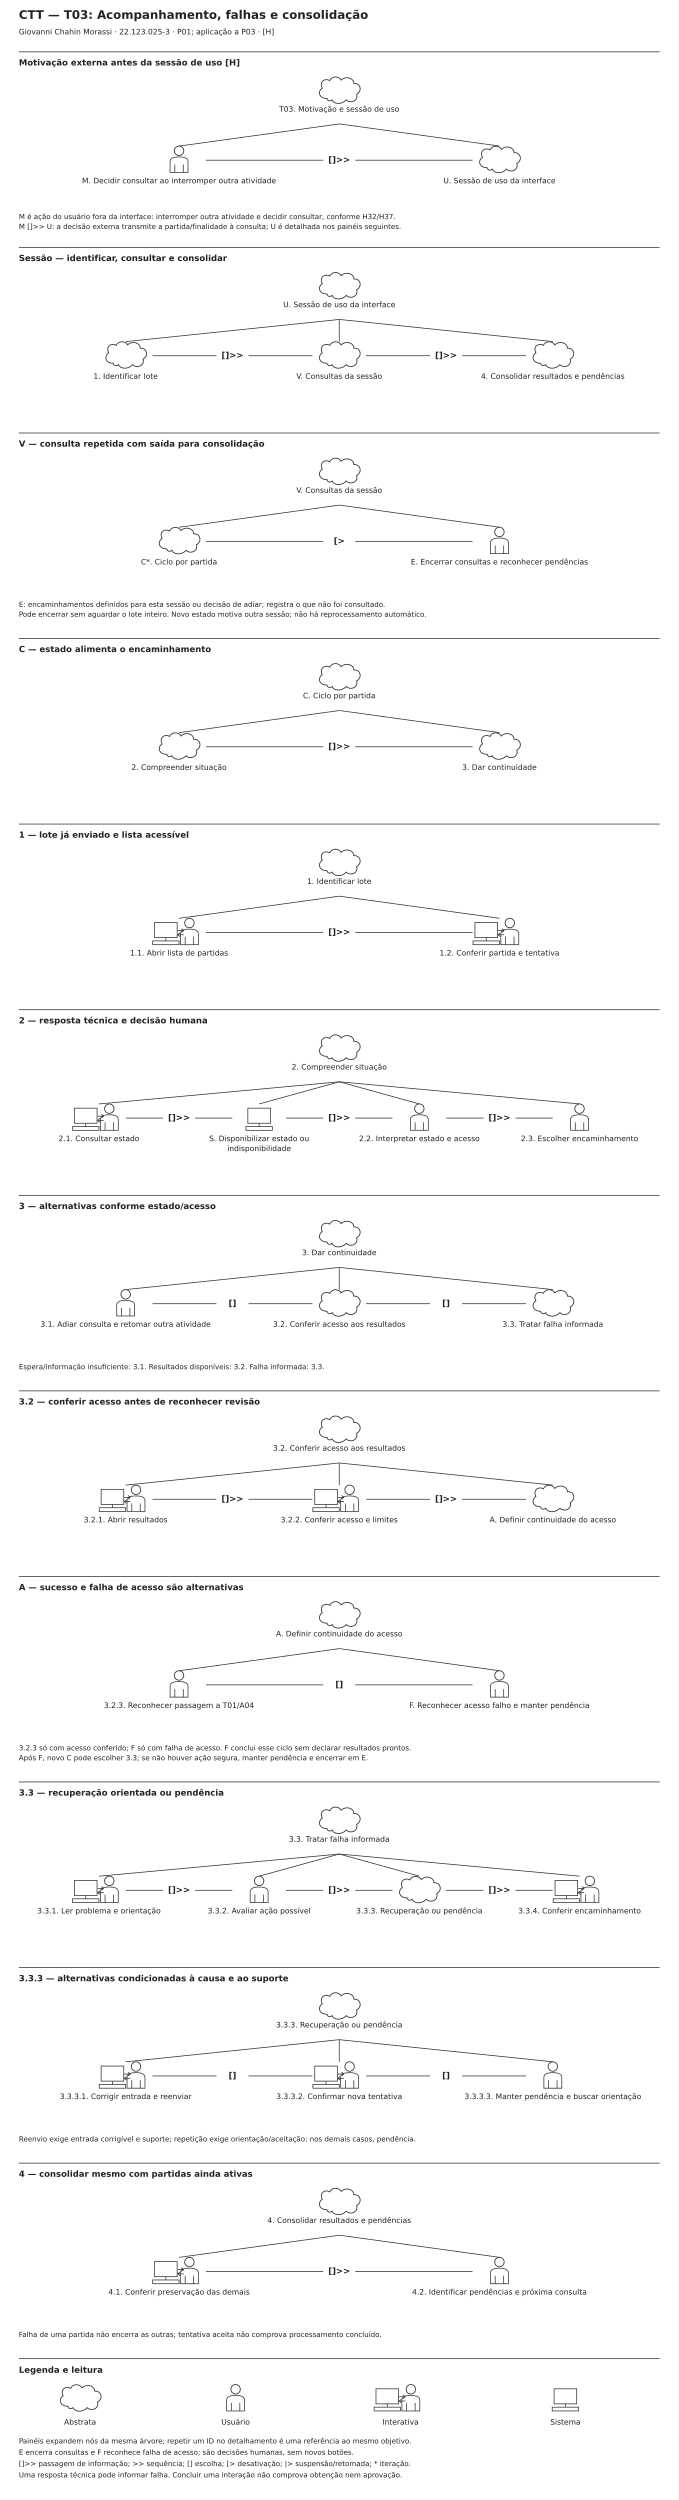
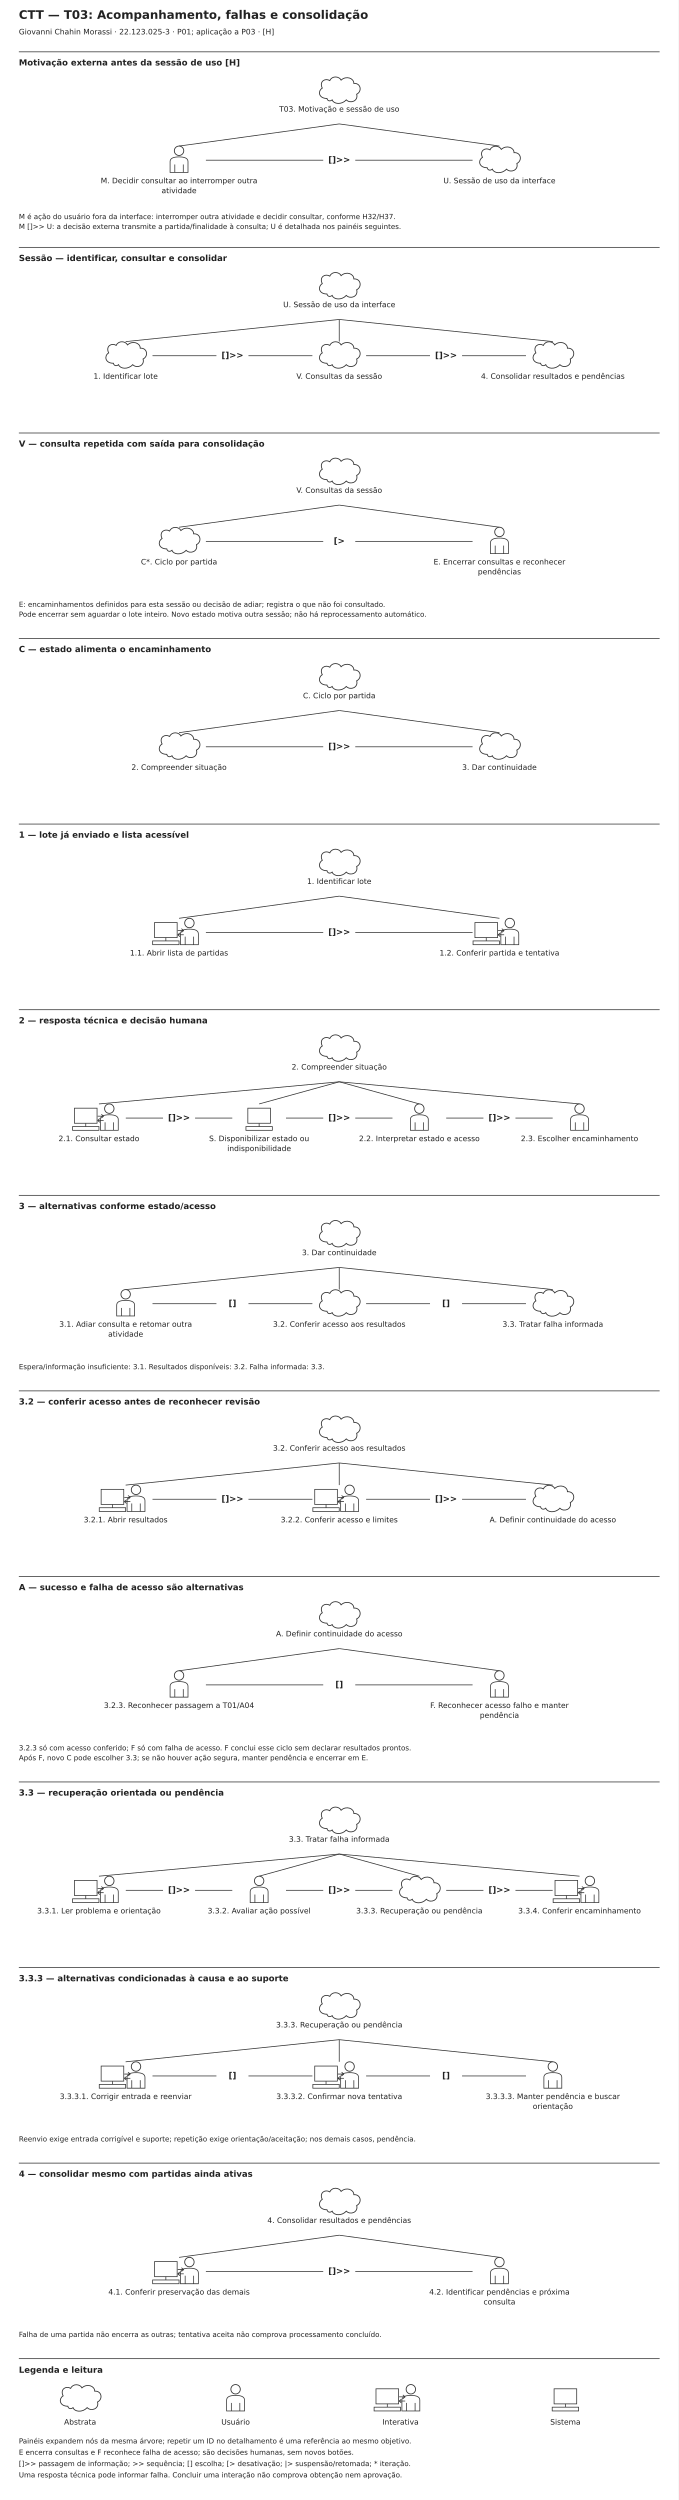
<svg xmlns="http://www.w3.org/2000/svg" width="1440" height="5306" viewBox="0 0 1440 5306" role="img" aria-labelledby="title desc">
  <rect width="1440" height="5306" fill="white" />
  <g font-family="DejaVu Sans, Arial, sans-serif" fill="#222">
    <text x="40" y="40" font-size="25" text-anchor="start" font-weight="700">CTT — T03: Acompanhamento, falhas e consolidação</text>
    <text x="40" y="73" font-size="16" text-anchor="start" font-weight="400">Giovanni Chahin Morassi · 22.123.025-3 · P01; aplicação a P03 · [H]</text>
    <path d="M40 110 H1400" fill="none" stroke="#333" stroke-width="1.6" />
    <text x="40" y="139" font-size="18" font-weight="700">Motivação externa antes da sessão de uso [H]</text>
    <path transform="translate(677,163)" d="M17 46 C-1 46 -3 30 7 24 C0 10 13 2 23 8 C28 -3 43 -1 47 7 C58 -3 74 3 74 14 C89 13 92 31 80 37 C84 51 67 58 58 49 C48 60 31 58 28 49 C23 53 18 51 17 46 Z" fill="white" stroke="#333" stroke-width="1.8" />
    <text x="720" y="237" font-size="16" text-anchor="middle">T03. Motivação e sessão de uso</text>
    <path d="M720 263 L380 310 M720 263 L1060 310" fill="none" stroke="#333" stroke-width="1.6" />
    <circle cx="380" cy="320" r="10" fill="white" stroke="#333" stroke-width="1.8" />
    <path d="M361 366 V343 Q361 333 380 333 Q399 333 399 343 V366 Z M371 349 V366 M389 349 V366" fill="none" stroke="#333" stroke-width="1.6" />
    <path transform="translate(1017,310)" d="M17 46 C-1 46 -3 30 7 24 C0 10 13 2 23 8 C28 -3 43 -1 47 7 C58 -3 74 3 74 14 C89 13 92 31 80 37 C84 51 67 58 58 49 C48 60 31 58 28 49 C23 53 18 51 17 46 Z" fill="white" stroke="#333" stroke-width="1.8" />
-     <text x="380" y="389" font-size="16" text-anchor="middle">M. Decidir consultar ao interromper outra atividade</text>
+     <text x="380" y="389" font-size="16" text-anchor="middle">M. Decidir consultar ao interromper outra</text>
+     <text x="380" y="410" font-size="16" text-anchor="middle">atividade</text>
    <path d="M437 340 H1003" fill="none" stroke="#333" stroke-width="1.6" />
    <rect x="686" y="323" width="68" height="32" fill="white" />
    <text x="720" y="345" font-size="18" text-anchor="middle" font-weight="700">[]&gt;&gt;</text>
    <text x="1060" y="389" font-size="16" text-anchor="middle">U. Sessão de uso da interface</text>
    <text x="40" y="465" font-size="15">M é ação do usuário fora da interface: interromper outra atividade e decidir consultar, conforme H32/H37.</text>
    <text x="40" y="486" font-size="15">M []&gt;&gt; U: a decisão externa transmite a partida/finalidade à consulta; U é detalhada nos painéis seguintes.</text>
    <g transform="translate(0,415)">
      <path d="M40 110 H1400" fill="none" stroke="#333" stroke-width="1.6" />
      <text x="40" y="139" font-size="18" text-anchor="start" font-weight="700">Sessão — identificar, consultar e consolidar</text>
      <path transform="translate(677,163)" d="M17 46 C-1 46 -3 30 7 24 C0 10 13 2 23 8 C28 -3 43 -1 47 7 C58 -3 74 3 74 14 C89 13 92 31 80 37 C84 51 67 58 58 49 C48 60 31 58 28 49 C23 53 18 51 17 46 Z" fill="white" stroke="#333" stroke-width="1.8" />
      <text x="720" y="237" font-size="16" text-anchor="middle" font-weight="400">U. Sessão de uso da interface</text>
      <path d="M720 263 L266.667 310" fill="none" stroke="#333" stroke-width="1.6" />
      <path transform="translate(223.6667,310)" d="M17 46 C-1 46 -3 30 7 24 C0 10 13 2 23 8 C28 -3 43 -1 47 7 C58 -3 74 3 74 14 C89 13 92 31 80 37 C84 51 67 58 58 49 C48 60 31 58 28 49 C23 53 18 51 17 46 Z" fill="white" stroke="#333" stroke-width="1.8" />
      <path d="M720 263 L720.0 310" fill="none" stroke="#333" stroke-width="1.6" />
      <path transform="translate(677.0,310)" d="M17 46 C-1 46 -3 30 7 24 C0 10 13 2 23 8 C28 -3 43 -1 47 7 C58 -3 74 3 74 14 C89 13 92 31 80 37 C84 51 67 58 58 49 C48 60 31 58 28 49 C23 53 18 51 17 46 Z" fill="white" stroke="#333" stroke-width="1.8" />
      <path d="M720 263 L1173.333 310" fill="none" stroke="#333" stroke-width="1.6" />
      <path transform="translate(1130.333,310)" d="M17 46 C-1 46 -3 30 7 24 C0 10 13 2 23 8 C28 -3 43 -1 47 7 C58 -3 74 3 74 14 C89 13 92 31 80 37 C84 51 67 58 58 49 C48 60 31 58 28 49 C23 53 18 51 17 46 Z" fill="white" stroke="#333" stroke-width="1.8" />
      <text x="266.667" y="389" font-size="16" text-anchor="middle" font-weight="400">1. Identificar lote</text>
      <path d="M323.667 340 H663.0" fill="none" stroke="#333" stroke-width="1.6" />
      <rect x="459.333" y="323" width="68" height="32" fill="white" />
      <text x="493.333" y="345" font-size="18" text-anchor="middle" font-weight="700">[]&gt;&gt;</text>
      <text x="720.0" y="389" font-size="16" text-anchor="middle" font-weight="400">V. Consultas da sessão</text>
      <path d="M777.0 340 H1116.333" fill="none" stroke="#333" stroke-width="1.6" />
      <rect x="912.667" y="323" width="68" height="32" fill="white" />
      <text x="946.667" y="345" font-size="18" text-anchor="middle" font-weight="700">[]&gt;&gt;</text>
      <text x="1173.333" y="389" font-size="16" text-anchor="middle" font-weight="400">4. Consolidar resultados e pendências</text>
      <path d="M40 504 H1400" fill="none" stroke="#333" stroke-width="1.6" />
      <text x="40" y="533" font-size="18" text-anchor="start" font-weight="700">V — consulta repetida com saída para consolidação</text>
      <path transform="translate(677,557)" d="M17 46 C-1 46 -3 30 7 24 C0 10 13 2 23 8 C28 -3 43 -1 47 7 C58 -3 74 3 74 14 C89 13 92 31 80 37 C84 51 67 58 58 49 C48 60 31 58 28 49 C23 53 18 51 17 46 Z" fill="white" stroke="#333" stroke-width="1.8" />
      <text x="720" y="631" font-size="16" text-anchor="middle" font-weight="400">V. Consultas da sessão</text>
      <path d="M720 657 L380.0 704" fill="none" stroke="#333" stroke-width="1.6" />
      <path transform="translate(337.0,704)" d="M17 46 C-1 46 -3 30 7 24 C0 10 13 2 23 8 C28 -3 43 -1 47 7 C58 -3 74 3 74 14 C89 13 92 31 80 37 C84 51 67 58 58 49 C48 60 31 58 28 49 C23 53 18 51 17 46 Z" fill="white" stroke="#333" stroke-width="1.8" />
      <path d="M720 657 L1060.0 704" fill="none" stroke="#333" stroke-width="1.6" />
      <circle cx="1060.0" cy="714" r="10" fill="white" stroke="#333" stroke-width="1.8" />
      <path d="M1041.0 760 V737 Q1041.0 727 1060.0 727 Q1079.0 727 1079.0 737 V760 Z M1051.0 743 V760 M1069.0 743 V760" fill="none" stroke="#333" stroke-width="1.6" />
      <text x="380.0" y="783" font-size="16" text-anchor="middle" font-weight="400">C*. Ciclo por partida</text>
      <path d="M437.0 734 H1003.0" fill="none" stroke="#333" stroke-width="1.6" />
      <rect x="686.0" y="717" width="68" height="32" fill="white" />
      <text x="720.0" y="739" font-size="18" text-anchor="middle" font-weight="700">[&gt;</text>
-       <text x="1060.0" y="783" font-size="16" text-anchor="middle" font-weight="400">E. Encerrar consultas e reconhecer pendências</text>
+       <text x="1060.0" y="783" font-size="16" text-anchor="middle" font-weight="400">E. Encerrar consultas e reconhecer</text>
+       <text x="1060.0" y="804" font-size="16" text-anchor="middle" font-weight="400">pendências</text>
      <text x="40" y="873" font-size="15" text-anchor="start" font-weight="400">E: encaminhamentos definidos para esta sessão ou decisão de adiar; registra o que não foi consultado.</text>
      <text x="40" y="894" font-size="15" text-anchor="start" font-weight="400">Pode encerrar sem aguardar o lote inteiro. Novo estado motiva outra sessão; não há reprocessamento automático.</text>
      <path d="M40 940 H1400" fill="none" stroke="#333" stroke-width="1.6" />
      <text x="40" y="969" font-size="18" text-anchor="start" font-weight="700">C — estado alimenta o encaminhamento</text>
      <path transform="translate(677,993)" d="M17 46 C-1 46 -3 30 7 24 C0 10 13 2 23 8 C28 -3 43 -1 47 7 C58 -3 74 3 74 14 C89 13 92 31 80 37 C84 51 67 58 58 49 C48 60 31 58 28 49 C23 53 18 51 17 46 Z" fill="white" stroke="#333" stroke-width="1.8" />
      <text x="720" y="1067" font-size="16" text-anchor="middle" font-weight="400">C. Ciclo por partida</text>
      <path d="M720 1093 L380.0 1140" fill="none" stroke="#333" stroke-width="1.6" />
      <path transform="translate(337.0,1140)" d="M17 46 C-1 46 -3 30 7 24 C0 10 13 2 23 8 C28 -3 43 -1 47 7 C58 -3 74 3 74 14 C89 13 92 31 80 37 C84 51 67 58 58 49 C48 60 31 58 28 49 C23 53 18 51 17 46 Z" fill="white" stroke="#333" stroke-width="1.8" />
      <path d="M720 1093 L1060.0 1140" fill="none" stroke="#333" stroke-width="1.6" />
      <path transform="translate(1017.0,1140)" d="M17 46 C-1 46 -3 30 7 24 C0 10 13 2 23 8 C28 -3 43 -1 47 7 C58 -3 74 3 74 14 C89 13 92 31 80 37 C84 51 67 58 58 49 C48 60 31 58 28 49 C23 53 18 51 17 46 Z" fill="white" stroke="#333" stroke-width="1.8" />
      <text x="380.0" y="1219" font-size="16" text-anchor="middle" font-weight="400">2. Compreender situação</text>
      <path d="M437.0 1170 H1003.0" fill="none" stroke="#333" stroke-width="1.6" />
      <rect x="686.0" y="1153" width="68" height="32" fill="white" />
      <text x="720.0" y="1175" font-size="18" text-anchor="middle" font-weight="700">[]&gt;&gt;</text>
      <text x="1060.0" y="1219" font-size="16" text-anchor="middle" font-weight="400">3. Dar continuidade</text>
      <path d="M40 1334 H1400" fill="none" stroke="#333" stroke-width="1.6" />
      <text x="40" y="1363" font-size="18" text-anchor="start" font-weight="700">1 — lote já enviado e lista acessível</text>
      <path transform="translate(677,1387)" d="M17 46 C-1 46 -3 30 7 24 C0 10 13 2 23 8 C28 -3 43 -1 47 7 C58 -3 74 3 74 14 C89 13 92 31 80 37 C84 51 67 58 58 49 C48 60 31 58 28 49 C23 53 18 51 17 46 Z" fill="white" stroke="#333" stroke-width="1.8" />
      <text x="720" y="1461" font-size="16" text-anchor="middle" font-weight="400">1. Identificar lote</text>
      <path d="M720 1487 L380.0 1534" fill="none" stroke="#333" stroke-width="1.6" />
      <circle cx="402.0" cy="1544" r="10" fill="white" stroke="#333" stroke-width="1.8" />
      <path d="M383.0 1590 V1567 Q383.0 1557 402.0 1557 Q421.0 1557 421.0 1567 V1590 Z M393.0 1573 V1590 M411.0 1573 V1590" fill="none" stroke="#333" stroke-width="1.6" />
      <rect x="328.0" y="1543" width="48" height="32" fill="white" stroke="#333" stroke-width="1.6" />
      <path d="M352.0 1575 V1582 M324.0 1582 H380.0 V1590 H324.0 Z" fill="none" stroke="#333" stroke-width="1.6" />
      <path d="M377.0 1560 H390.0 M390.0 1560 l-5 -4 M390.0 1560 l-5 4 M390.0 1569 H377.0 M377.0 1569 l5 -4 M377.0 1569 l5 4" fill="none" stroke="#333" stroke-width="1.6" />
      <path d="M720 1487 L1060.0 1534" fill="none" stroke="#333" stroke-width="1.6" />
      <circle cx="1082.0" cy="1544" r="10" fill="white" stroke="#333" stroke-width="1.8" />
      <path d="M1063.0 1590 V1567 Q1063.0 1557 1082.0 1557 Q1101.0 1557 1101.0 1567 V1590 Z M1073.0 1573 V1590 M1091.0 1573 V1590" fill="none" stroke="#333" stroke-width="1.6" />
      <rect x="1008.0" y="1543" width="48" height="32" fill="white" stroke="#333" stroke-width="1.6" />
      <path d="M1032.0 1575 V1582 M1004.0 1582 H1060.0 V1590 H1004.0 Z" fill="none" stroke="#333" stroke-width="1.6" />
      <path d="M1057.0 1560 H1070.0 M1070.0 1560 l-5 -4 M1070.0 1560 l-5 4 M1070.0 1569 H1057.0 M1057.0 1569 l5 -4 M1057.0 1569 l5 4" fill="none" stroke="#333" stroke-width="1.6" />
      <text x="380.0" y="1613" font-size="16" text-anchor="middle" font-weight="400">1.1. Abrir lista de partidas</text>
      <path d="M437.0 1564 H1003.0" fill="none" stroke="#333" stroke-width="1.6" />
      <rect x="686.0" y="1547" width="68" height="32" fill="white" />
      <text x="720.0" y="1569" font-size="18" text-anchor="middle" font-weight="700">[]&gt;&gt;</text>
      <text x="1060.0" y="1613" font-size="16" text-anchor="middle" font-weight="400">1.2. Conferir partida e tentativa</text>
      <path d="M40 1728 H1400" fill="none" stroke="#333" stroke-width="1.6" />
      <text x="40" y="1757" font-size="18" text-anchor="start" font-weight="700">2 — resposta técnica e decisão humana</text>
      <path transform="translate(677,1781)" d="M17 46 C-1 46 -3 30 7 24 C0 10 13 2 23 8 C28 -3 43 -1 47 7 C58 -3 74 3 74 14 C89 13 92 31 80 37 C84 51 67 58 58 49 C48 60 31 58 28 49 C23 53 18 51 17 46 Z" fill="white" stroke="#333" stroke-width="1.8" />
      <text x="720" y="1855" font-size="16" text-anchor="middle" font-weight="400">2. Compreender situação</text>
      <path d="M720 1881 L210.0 1928" fill="none" stroke="#333" stroke-width="1.6" />
      <circle cx="232.0" cy="1938" r="10" fill="white" stroke="#333" stroke-width="1.8" />
      <path d="M213.0 1984 V1961 Q213.0 1951 232.0 1951 Q251.0 1951 251.0 1961 V1984 Z M223.0 1967 V1984 M241.0 1967 V1984" fill="none" stroke="#333" stroke-width="1.6" />
      <rect x="158.0" y="1937" width="48" height="32" fill="white" stroke="#333" stroke-width="1.6" />
      <path d="M182.0 1969 V1976 M154.0 1976 H210.0 V1984 H154.0 Z" fill="none" stroke="#333" stroke-width="1.6" />
      <path d="M207.0 1954 H220.0 M220.0 1954 l-5 -4 M220.0 1954 l-5 4 M220.0 1963 H207.0 M207.0 1963 l5 -4 M207.0 1963 l5 4" fill="none" stroke="#333" stroke-width="1.6" />
      <path d="M720 1881 L550.0 1928" fill="none" stroke="#333" stroke-width="1.6" />
      <rect x="526.0" y="1937" width="48" height="32" fill="white" stroke="#333" stroke-width="1.6" />
      <path d="M550.0 1969 V1976 M522.0 1976 H578.0 V1984 H522.0 Z" fill="none" stroke="#333" stroke-width="1.6" />
      <path d="M720 1881 L890.0 1928" fill="none" stroke="#333" stroke-width="1.6" />
      <circle cx="890.0" cy="1938" r="10" fill="white" stroke="#333" stroke-width="1.8" />
      <path d="M871.0 1984 V1961 Q871.0 1951 890.0 1951 Q909.0 1951 909.0 1961 V1984 Z M881.0 1967 V1984 M899.0 1967 V1984" fill="none" stroke="#333" stroke-width="1.6" />
      <path d="M720 1881 L1230.0 1928" fill="none" stroke="#333" stroke-width="1.6" />
      <circle cx="1230.0" cy="1938" r="10" fill="white" stroke="#333" stroke-width="1.8" />
      <path d="M1211.0 1984 V1961 Q1211.0 1951 1230.0 1951 Q1249.0 1951 1249.0 1961 V1984 Z M1221.0 1967 V1984 M1239.0 1967 V1984" fill="none" stroke="#333" stroke-width="1.6" />
      <text x="210.0" y="2007" font-size="16" text-anchor="middle" font-weight="400">2.1. Consultar estado</text>
      <path d="M267.0 1958 H493.0" fill="none" stroke="#333" stroke-width="1.6" />
      <rect x="346.0" y="1941" width="68" height="32" fill="white" />
      <text x="380.0" y="1963" font-size="18" text-anchor="middle" font-weight="700">[]&gt;&gt;</text>
      <text x="550.0" y="2007" font-size="16" text-anchor="middle" font-weight="400">S. Disponibilizar estado ou</text>
      <text x="550.0" y="2028" font-size="16" text-anchor="middle" font-weight="400">indisponibilidade</text>
      <path d="M607.0 1958 H833.0" fill="none" stroke="#333" stroke-width="1.6" />
      <rect x="686.0" y="1941" width="68" height="32" fill="white" />
      <text x="720.0" y="1963" font-size="18" text-anchor="middle" font-weight="700">[]&gt;&gt;</text>
      <text x="890.0" y="2007" font-size="16" text-anchor="middle" font-weight="400">2.2. Interpretar estado e acesso</text>
      <path d="M947.0 1958 H1173.0" fill="none" stroke="#333" stroke-width="1.6" />
      <rect x="1026.0" y="1941" width="68" height="32" fill="white" />
      <text x="1060.0" y="1963" font-size="18" text-anchor="middle" font-weight="700">[]&gt;&gt;</text>
      <text x="1230.0" y="2007" font-size="16" text-anchor="middle" font-weight="400">2.3. Escolher encaminhamento</text>
      <path d="M40 2122 H1400" fill="none" stroke="#333" stroke-width="1.6" />
      <text x="40" y="2151" font-size="18" text-anchor="start" font-weight="700">3 — alternativas conforme estado/acesso</text>
      <path transform="translate(677,2175)" d="M17 46 C-1 46 -3 30 7 24 C0 10 13 2 23 8 C28 -3 43 -1 47 7 C58 -3 74 3 74 14 C89 13 92 31 80 37 C84 51 67 58 58 49 C48 60 31 58 28 49 C23 53 18 51 17 46 Z" fill="white" stroke="#333" stroke-width="1.8" />
      <text x="720" y="2249" font-size="16" text-anchor="middle" font-weight="400">3. Dar continuidade</text>
      <path d="M720 2275 L266.667 2322" fill="none" stroke="#333" stroke-width="1.6" />
      <circle cx="266.667" cy="2332" r="10" fill="white" stroke="#333" stroke-width="1.8" />
      <path d="M247.667 2378 V2355 Q247.667 2345 266.667 2345 Q285.667 2345 285.667 2355 V2378 Z M257.667 2361 V2378 M275.667 2361 V2378" fill="none" stroke="#333" stroke-width="1.6" />
      <path d="M720 2275 L720.0 2322" fill="none" stroke="#333" stroke-width="1.6" />
      <path transform="translate(677.0,2322)" d="M17 46 C-1 46 -3 30 7 24 C0 10 13 2 23 8 C28 -3 43 -1 47 7 C58 -3 74 3 74 14 C89 13 92 31 80 37 C84 51 67 58 58 49 C48 60 31 58 28 49 C23 53 18 51 17 46 Z" fill="white" stroke="#333" stroke-width="1.8" />
      <path d="M720 2275 L1173.333 2322" fill="none" stroke="#333" stroke-width="1.6" />
      <path transform="translate(1130.333,2322)" d="M17 46 C-1 46 -3 30 7 24 C0 10 13 2 23 8 C28 -3 43 -1 47 7 C58 -3 74 3 74 14 C89 13 92 31 80 37 C84 51 67 58 58 49 C48 60 31 58 28 49 C23 53 18 51 17 46 Z" fill="white" stroke="#333" stroke-width="1.8" />
-       <text x="266.667" y="2401" font-size="16" text-anchor="middle" font-weight="400">3.1. Adiar consulta e retomar outra atividade</text>
+       <text x="266.667" y="2401" font-size="16" text-anchor="middle" font-weight="400">3.1. Adiar consulta e retomar outra</text>
+       <text x="266.667" y="2422" font-size="16" text-anchor="middle" font-weight="400">atividade</text>
      <path d="M323.667 2352 H663.0" fill="none" stroke="#333" stroke-width="1.6" />
      <rect x="459.333" y="2335" width="68" height="32" fill="white" />
      <text x="493.333" y="2357" font-size="18" text-anchor="middle" font-weight="700">[]</text>
      <text x="720.0" y="2401" font-size="16" text-anchor="middle" font-weight="400">3.2. Conferir acesso aos resultados</text>
      <path d="M777.0 2352 H1116.333" fill="none" stroke="#333" stroke-width="1.6" />
      <rect x="912.667" y="2335" width="68" height="32" fill="white" />
      <text x="946.667" y="2357" font-size="18" text-anchor="middle" font-weight="700">[]</text>
      <text x="1173.333" y="2401" font-size="16" text-anchor="middle" font-weight="400">3.3. Tratar falha informada</text>
      <text x="40" y="2491" font-size="15" text-anchor="start" font-weight="400">Espera/informação insuficiente: 3.1. Resultados disponíveis: 3.2. Falha informada: 3.3.</text>
      <path d="M40 2537 H1400" fill="none" stroke="#333" stroke-width="1.6" />
      <text x="40" y="2566" font-size="18" text-anchor="start" font-weight="700">3.2 — conferir acesso antes de reconhecer revisão</text>
      <path transform="translate(677,2590)" d="M17 46 C-1 46 -3 30 7 24 C0 10 13 2 23 8 C28 -3 43 -1 47 7 C58 -3 74 3 74 14 C89 13 92 31 80 37 C84 51 67 58 58 49 C48 60 31 58 28 49 C23 53 18 51 17 46 Z" fill="white" stroke="#333" stroke-width="1.8" />
      <text x="720" y="2664" font-size="16" text-anchor="middle" font-weight="400">3.2. Conferir acesso aos resultados</text>
      <path d="M720 2690 L266.667 2737" fill="none" stroke="#333" stroke-width="1.6" />
      <circle cx="288.667" cy="2747" r="10" fill="white" stroke="#333" stroke-width="1.8" />
      <path d="M269.667 2793 V2770 Q269.667 2760 288.667 2760 Q307.667 2760 307.667 2770 V2793 Z M279.667 2776 V2793 M297.667 2776 V2793" fill="none" stroke="#333" stroke-width="1.6" />
      <rect x="214.667" y="2746" width="48" height="32" fill="white" stroke="#333" stroke-width="1.6" />
      <path d="M238.667 2778 V2785 M210.667 2785 H266.667 V2793 H210.667 Z" fill="none" stroke="#333" stroke-width="1.6" />
      <path d="M263.667 2763 H276.667 M276.667 2763 l-5 -4 M276.667 2763 l-5 4 M276.667 2772 H263.667 M263.667 2772 l5 -4 M263.667 2772 l5 4" fill="none" stroke="#333" stroke-width="1.6" />
      <path d="M720 2690 L720.0 2737" fill="none" stroke="#333" stroke-width="1.6" />
      <circle cx="742.0" cy="2747" r="10" fill="white" stroke="#333" stroke-width="1.8" />
      <path d="M723.0 2793 V2770 Q723.0 2760 742.0 2760 Q761.0 2760 761.0 2770 V2793 Z M733.0 2776 V2793 M751.0 2776 V2793" fill="none" stroke="#333" stroke-width="1.6" />
      <rect x="668.0" y="2746" width="48" height="32" fill="white" stroke="#333" stroke-width="1.6" />
      <path d="M692.0 2778 V2785 M664.0 2785 H720.0 V2793 H664.0 Z" fill="none" stroke="#333" stroke-width="1.6" />
      <path d="M717.0 2763 H730.0 M730.0 2763 l-5 -4 M730.0 2763 l-5 4 M730.0 2772 H717.0 M717.0 2772 l5 -4 M717.0 2772 l5 4" fill="none" stroke="#333" stroke-width="1.6" />
      <path d="M720 2690 L1173.333 2737" fill="none" stroke="#333" stroke-width="1.6" />
      <path transform="translate(1130.333,2737)" d="M17 46 C-1 46 -3 30 7 24 C0 10 13 2 23 8 C28 -3 43 -1 47 7 C58 -3 74 3 74 14 C89 13 92 31 80 37 C84 51 67 58 58 49 C48 60 31 58 28 49 C23 53 18 51 17 46 Z" fill="white" stroke="#333" stroke-width="1.8" />
      <text x="266.667" y="2816" font-size="16" text-anchor="middle" font-weight="400">3.2.1. Abrir resultados</text>
      <path d="M323.667 2767 H663.0" fill="none" stroke="#333" stroke-width="1.6" />
      <rect x="459.333" y="2750" width="68" height="32" fill="white" />
      <text x="493.333" y="2772" font-size="18" text-anchor="middle" font-weight="700">[]&gt;&gt;</text>
      <text x="720.0" y="2816" font-size="16" text-anchor="middle" font-weight="400">3.2.2. Conferir acesso e limites</text>
      <path d="M777.0 2767 H1116.333" fill="none" stroke="#333" stroke-width="1.6" />
      <rect x="912.667" y="2750" width="68" height="32" fill="white" />
      <text x="946.667" y="2772" font-size="18" text-anchor="middle" font-weight="700">[]&gt;&gt;</text>
      <text x="1173.333" y="2816" font-size="16" text-anchor="middle" font-weight="400">A. Definir continuidade do acesso</text>
      <path d="M40 2931 H1400" fill="none" stroke="#333" stroke-width="1.6" />
      <text x="40" y="2960" font-size="18" text-anchor="start" font-weight="700">A — sucesso e falha de acesso são alternativas</text>
      <path transform="translate(677,2984)" d="M17 46 C-1 46 -3 30 7 24 C0 10 13 2 23 8 C28 -3 43 -1 47 7 C58 -3 74 3 74 14 C89 13 92 31 80 37 C84 51 67 58 58 49 C48 60 31 58 28 49 C23 53 18 51 17 46 Z" fill="white" stroke="#333" stroke-width="1.8" />
      <text x="720" y="3058" font-size="16" text-anchor="middle" font-weight="400">A. Definir continuidade do acesso</text>
      <path d="M720 3084 L380.0 3131" fill="none" stroke="#333" stroke-width="1.6" />
      <circle cx="380.0" cy="3141" r="10" fill="white" stroke="#333" stroke-width="1.8" />
      <path d="M361.0 3187 V3164 Q361.0 3154 380.0 3154 Q399.0 3154 399.0 3164 V3187 Z M371.0 3170 V3187 M389.0 3170 V3187" fill="none" stroke="#333" stroke-width="1.6" />
      <path d="M720 3084 L1060.0 3131" fill="none" stroke="#333" stroke-width="1.6" />
      <circle cx="1060.0" cy="3141" r="10" fill="white" stroke="#333" stroke-width="1.8" />
      <path d="M1041.0 3187 V3164 Q1041.0 3154 1060.0 3154 Q1079.0 3154 1079.0 3164 V3187 Z M1051.0 3170 V3187 M1069.0 3170 V3187" fill="none" stroke="#333" stroke-width="1.6" />
      <text x="380.0" y="3210" font-size="16" text-anchor="middle" font-weight="400">3.2.3. Reconhecer passagem a T01/A04</text>
      <path d="M437.0 3161 H1003.0" fill="none" stroke="#333" stroke-width="1.6" />
      <rect x="686.0" y="3144" width="68" height="32" fill="white" />
      <text x="720.0" y="3166" font-size="18" text-anchor="middle" font-weight="700">[]</text>
-       <text x="1060.0" y="3210" font-size="16" text-anchor="middle" font-weight="400">F. Reconhecer acesso falho e manter pendência</text>
+       <text x="1060.0" y="3210" font-size="16" text-anchor="middle" font-weight="400">F. Reconhecer acesso falho e manter</text>
+       <text x="1060.0" y="3231" font-size="16" text-anchor="middle" font-weight="400">pendência</text>
      <text x="40" y="3300" font-size="15" text-anchor="start" font-weight="400">3.2.3 só com acesso conferido; F só com falha de acesso. F conclui esse ciclo sem declarar resultados prontos.</text>
      <text x="40" y="3321" font-size="15" text-anchor="start" font-weight="400">Após F, novo C pode escolher 3.3; se não houver ação segura, manter pendência e encerrar em E.</text>
      <path d="M40 3367 H1400" fill="none" stroke="#333" stroke-width="1.6" />
      <text x="40" y="3396" font-size="18" text-anchor="start" font-weight="700">3.3 — recuperação orientada ou pendência</text>
      <path transform="translate(677,3420)" d="M17 46 C-1 46 -3 30 7 24 C0 10 13 2 23 8 C28 -3 43 -1 47 7 C58 -3 74 3 74 14 C89 13 92 31 80 37 C84 51 67 58 58 49 C48 60 31 58 28 49 C23 53 18 51 17 46 Z" fill="white" stroke="#333" stroke-width="1.8" />
      <text x="720" y="3494" font-size="16" text-anchor="middle" font-weight="400">3.3. Tratar falha informada</text>
      <path d="M720 3520 L210.0 3567" fill="none" stroke="#333" stroke-width="1.6" />
      <circle cx="232.0" cy="3577" r="10" fill="white" stroke="#333" stroke-width="1.8" />
      <path d="M213.0 3623 V3600 Q213.0 3590 232.0 3590 Q251.0 3590 251.0 3600 V3623 Z M223.0 3606 V3623 M241.0 3606 V3623" fill="none" stroke="#333" stroke-width="1.6" />
      <rect x="158.0" y="3576" width="48" height="32" fill="white" stroke="#333" stroke-width="1.6" />
      <path d="M182.0 3608 V3615 M154.0 3615 H210.0 V3623 H154.0 Z" fill="none" stroke="#333" stroke-width="1.6" />
      <path d="M207.0 3593 H220.0 M220.0 3593 l-5 -4 M220.0 3593 l-5 4 M220.0 3602 H207.0 M207.0 3602 l5 -4 M207.0 3602 l5 4" fill="none" stroke="#333" stroke-width="1.6" />
      <path d="M720 3520 L550.0 3567" fill="none" stroke="#333" stroke-width="1.6" />
      <circle cx="550.0" cy="3577" r="10" fill="white" stroke="#333" stroke-width="1.8" />
      <path d="M531.0 3623 V3600 Q531.0 3590 550.0 3590 Q569.0 3590 569.0 3600 V3623 Z M541.0 3606 V3623 M559.0 3606 V3623" fill="none" stroke="#333" stroke-width="1.6" />
      <path d="M720 3520 L890.0 3567" fill="none" stroke="#333" stroke-width="1.6" />
      <path transform="translate(847.0,3567)" d="M17 46 C-1 46 -3 30 7 24 C0 10 13 2 23 8 C28 -3 43 -1 47 7 C58 -3 74 3 74 14 C89 13 92 31 80 37 C84 51 67 58 58 49 C48 60 31 58 28 49 C23 53 18 51 17 46 Z" fill="white" stroke="#333" stroke-width="1.8" />
      <path d="M720 3520 L1230.0 3567" fill="none" stroke="#333" stroke-width="1.6" />
      <circle cx="1252.0" cy="3577" r="10" fill="white" stroke="#333" stroke-width="1.8" />
      <path d="M1233.0 3623 V3600 Q1233.0 3590 1252.0 3590 Q1271.0 3590 1271.0 3600 V3623 Z M1243.0 3606 V3623 M1261.0 3606 V3623" fill="none" stroke="#333" stroke-width="1.6" />
      <rect x="1178.0" y="3576" width="48" height="32" fill="white" stroke="#333" stroke-width="1.6" />
      <path d="M1202.0 3608 V3615 M1174.0 3615 H1230.0 V3623 H1174.0 Z" fill="none" stroke="#333" stroke-width="1.6" />
      <path d="M1227.0 3593 H1240.0 M1240.0 3593 l-5 -4 M1240.0 3593 l-5 4 M1240.0 3602 H1227.0 M1227.0 3602 l5 -4 M1227.0 3602 l5 4" fill="none" stroke="#333" stroke-width="1.6" />
      <text x="210.0" y="3646" font-size="16" text-anchor="middle" font-weight="400">3.3.1. Ler problema e orientação</text>
      <path d="M267.0 3597 H493.0" fill="none" stroke="#333" stroke-width="1.6" />
      <rect x="346.0" y="3580" width="68" height="32" fill="white" />
      <text x="380.0" y="3602" font-size="18" text-anchor="middle" font-weight="700">[]&gt;&gt;</text>
      <text x="550.0" y="3646" font-size="16" text-anchor="middle" font-weight="400">3.3.2. Avaliar ação possível</text>
      <path d="M607.0 3597 H833.0" fill="none" stroke="#333" stroke-width="1.6" />
      <rect x="686.0" y="3580" width="68" height="32" fill="white" />
      <text x="720.0" y="3602" font-size="18" text-anchor="middle" font-weight="700">[]&gt;&gt;</text>
      <text x="890.0" y="3646" font-size="16" text-anchor="middle" font-weight="400">3.3.3. Recuperação ou pendência</text>
      <path d="M947.0 3597 H1173.0" fill="none" stroke="#333" stroke-width="1.6" />
      <rect x="1026.0" y="3580" width="68" height="32" fill="white" />
      <text x="1060.0" y="3602" font-size="18" text-anchor="middle" font-weight="700">[]&gt;&gt;</text>
      <text x="1230.0" y="3646" font-size="16" text-anchor="middle" font-weight="400">3.3.4. Conferir encaminhamento</text>
      <path d="M40 3761 H1400" fill="none" stroke="#333" stroke-width="1.6" />
      <text x="40" y="3790" font-size="18" text-anchor="start" font-weight="700">3.3.3 — alternativas condicionadas à causa e ao suporte</text>
      <path transform="translate(677,3814)" d="M17 46 C-1 46 -3 30 7 24 C0 10 13 2 23 8 C28 -3 43 -1 47 7 C58 -3 74 3 74 14 C89 13 92 31 80 37 C84 51 67 58 58 49 C48 60 31 58 28 49 C23 53 18 51 17 46 Z" fill="white" stroke="#333" stroke-width="1.8" />
      <text x="720" y="3888" font-size="16" text-anchor="middle" font-weight="400">3.3.3. Recuperação ou pendência</text>
      <path d="M720 3914 L266.667 3961" fill="none" stroke="#333" stroke-width="1.6" />
      <circle cx="288.667" cy="3971" r="10" fill="white" stroke="#333" stroke-width="1.8" />
      <path d="M269.667 4017 V3994 Q269.667 3984 288.667 3984 Q307.667 3984 307.667 3994 V4017 Z M279.667 4000 V4017 M297.667 4000 V4017" fill="none" stroke="#333" stroke-width="1.6" />
      <rect x="214.667" y="3970" width="48" height="32" fill="white" stroke="#333" stroke-width="1.6" />
      <path d="M238.667 4002 V4009 M210.667 4009 H266.667 V4017 H210.667 Z" fill="none" stroke="#333" stroke-width="1.6" />
      <path d="M263.667 3987 H276.667 M276.667 3987 l-5 -4 M276.667 3987 l-5 4 M276.667 3996 H263.667 M263.667 3996 l5 -4 M263.667 3996 l5 4" fill="none" stroke="#333" stroke-width="1.6" />
      <path d="M720 3914 L720.0 3961" fill="none" stroke="#333" stroke-width="1.6" />
      <circle cx="742.0" cy="3971" r="10" fill="white" stroke="#333" stroke-width="1.8" />
      <path d="M723.0 4017 V3994 Q723.0 3984 742.0 3984 Q761.0 3984 761.0 3994 V4017 Z M733.0 4000 V4017 M751.0 4000 V4017" fill="none" stroke="#333" stroke-width="1.6" />
      <rect x="668.0" y="3970" width="48" height="32" fill="white" stroke="#333" stroke-width="1.6" />
      <path d="M692.0 4002 V4009 M664.0 4009 H720.0 V4017 H664.0 Z" fill="none" stroke="#333" stroke-width="1.6" />
      <path d="M717.0 3987 H730.0 M730.0 3987 l-5 -4 M730.0 3987 l-5 4 M730.0 3996 H717.0 M717.0 3996 l5 -4 M717.0 3996 l5 4" fill="none" stroke="#333" stroke-width="1.6" />
      <path d="M720 3914 L1173.333 3961" fill="none" stroke="#333" stroke-width="1.6" />
      <circle cx="1173.333" cy="3971" r="10" fill="white" stroke="#333" stroke-width="1.8" />
      <path d="M1154.333 4017 V3994 Q1154.333 3984 1173.333 3984 Q1192.333 3984 1192.333 3994 V4017 Z M1164.333 4000 V4017 M1182.333 4000 V4017" fill="none" stroke="#333" stroke-width="1.6" />
      <text x="266.667" y="4040" font-size="16" text-anchor="middle" font-weight="400">3.3.3.1. Corrigir entrada e reenviar</text>
      <path d="M323.667 3991 H663.0" fill="none" stroke="#333" stroke-width="1.6" />
      <rect x="459.333" y="3974" width="68" height="32" fill="white" />
      <text x="493.333" y="3996" font-size="18" text-anchor="middle" font-weight="700">[]</text>
      <text x="720.0" y="4040" font-size="16" text-anchor="middle" font-weight="400">3.3.3.2. Confirmar nova tentativa</text>
      <path d="M777.0 3991 H1116.333" fill="none" stroke="#333" stroke-width="1.6" />
      <rect x="912.667" y="3974" width="68" height="32" fill="white" />
      <text x="946.667" y="3996" font-size="18" text-anchor="middle" font-weight="700">[]</text>
-       <text x="1173.333" y="4040" font-size="16" text-anchor="middle" font-weight="400">3.3.3.3. Manter pendência e buscar orientação</text>
+       <text x="1173.333" y="4040" font-size="16" text-anchor="middle" font-weight="400">3.3.3.3. Manter pendência e buscar</text>
+       <text x="1173.333" y="4061" font-size="16" text-anchor="middle" font-weight="400">orientação</text>
      <text x="40" y="4130" font-size="15" text-anchor="start" font-weight="400">Reenvio exige entrada corrigível e suporte; repetição exige orientação/aceitação; nos demais casos, pendência.</text>
      <path d="M40 4176 H1400" fill="none" stroke="#333" stroke-width="1.6" />
      <text x="40" y="4205" font-size="18" text-anchor="start" font-weight="700">4 — consolidar mesmo com partidas ainda ativas</text>
      <path transform="translate(677,4229)" d="M17 46 C-1 46 -3 30 7 24 C0 10 13 2 23 8 C28 -3 43 -1 47 7 C58 -3 74 3 74 14 C89 13 92 31 80 37 C84 51 67 58 58 49 C48 60 31 58 28 49 C23 53 18 51 17 46 Z" fill="white" stroke="#333" stroke-width="1.8" />
      <text x="720" y="4303" font-size="16" text-anchor="middle" font-weight="400">4. Consolidar resultados e pendências</text>
      <path d="M720 4329 L380.0 4376" fill="none" stroke="#333" stroke-width="1.6" />
      <circle cx="402.0" cy="4386" r="10" fill="white" stroke="#333" stroke-width="1.8" />
      <path d="M383.0 4432 V4409 Q383.0 4399 402.0 4399 Q421.0 4399 421.0 4409 V4432 Z M393.0 4415 V4432 M411.0 4415 V4432" fill="none" stroke="#333" stroke-width="1.6" />
      <rect x="328.0" y="4385" width="48" height="32" fill="white" stroke="#333" stroke-width="1.6" />
      <path d="M352.0 4417 V4424 M324.0 4424 H380.0 V4432 H324.0 Z" fill="none" stroke="#333" stroke-width="1.6" />
      <path d="M377.0 4402 H390.0 M390.0 4402 l-5 -4 M390.0 4402 l-5 4 M390.0 4411 H377.0 M377.0 4411 l5 -4 M377.0 4411 l5 4" fill="none" stroke="#333" stroke-width="1.6" />
      <path d="M720 4329 L1060.0 4376" fill="none" stroke="#333" stroke-width="1.6" />
      <circle cx="1060.0" cy="4386" r="10" fill="white" stroke="#333" stroke-width="1.8" />
      <path d="M1041.0 4432 V4409 Q1041.0 4399 1060.0 4399 Q1079.0 4399 1079.0 4409 V4432 Z M1051.0 4415 V4432 M1069.0 4415 V4432" fill="none" stroke="#333" stroke-width="1.6" />
      <text x="380.0" y="4455" font-size="16" text-anchor="middle" font-weight="400">4.1. Conferir preservação das demais</text>
      <path d="M437.0 4406 H1003.0" fill="none" stroke="#333" stroke-width="1.6" />
      <rect x="686.0" y="4389" width="68" height="32" fill="white" />
      <text x="720.0" y="4411" font-size="18" text-anchor="middle" font-weight="700">[]&gt;&gt;</text>
-       <text x="1060.0" y="4455" font-size="16" text-anchor="middle" font-weight="400">4.2. Identificar pendências e próxima consulta</text>
+       <text x="1060.0" y="4455" font-size="16" text-anchor="middle" font-weight="400">4.2. Identificar pendências e próxima</text>
+       <text x="1060.0" y="4476" font-size="16" text-anchor="middle" font-weight="400">consulta</text>
      <text x="40" y="4545" font-size="15" text-anchor="start" font-weight="400">Falha de uma partida não encerra as outras; tentativa aceita não comprova processamento concluído.</text>
      <path d="M40 4591 H1400" fill="none" stroke="#333" stroke-width="1.6" />
      <text x="40" y="4621" font-size="18" text-anchor="start" font-weight="700">Legenda e leitura</text>
      <path transform="translate(127,4646)" d="M17 46 C-1 46 -3 30 7 24 C0 10 13 2 23 8 C28 -3 43 -1 47 7 C58 -3 74 3 74 14 C89 13 92 31 80 37 C84 51 67 58 58 49 C48 60 31 58 28 49 C23 53 18 51 17 46 Z" fill="white" stroke="#333" stroke-width="1.8" />
      <text x="170" y="4731" font-size="16" text-anchor="middle" font-weight="400">Abstrata</text>
      <circle cx="500" cy="4656" r="10" fill="white" stroke="#333" stroke-width="1.8" />
      <path d="M481 4702 V4679 Q481 4669 500 4669 Q519 4669 519 4679 V4702 Z M491 4685 V4702 M509 4685 V4702" fill="none" stroke="#333" stroke-width="1.6" />
      <text x="500" y="4731" font-size="16" text-anchor="middle" font-weight="400">Usuário</text>
      <circle cx="872" cy="4656" r="10" fill="white" stroke="#333" stroke-width="1.8" />
      <path d="M853 4702 V4679 Q853 4669 872 4669 Q891 4669 891 4679 V4702 Z M863 4685 V4702 M881 4685 V4702" fill="none" stroke="#333" stroke-width="1.6" />
      <rect x="798" y="4655" width="48" height="32" fill="white" stroke="#333" stroke-width="1.6" />
      <path d="M822 4687 V4694 M794 4694 H850 V4702 H794 Z" fill="none" stroke="#333" stroke-width="1.6" />
      <path d="M847 4672 H860 M860 4672 l-5 -4 M860 4672 l-5 4 M860 4681 H847 M847 4681 l5 -4 M847 4681 l5 4" fill="none" stroke="#333" stroke-width="1.6" />
      <text x="850" y="4731" font-size="16" text-anchor="middle" font-weight="400">Interativa</text>
      <rect x="1176" y="4655" width="48" height="32" fill="white" stroke="#333" stroke-width="1.6" />
      <path d="M1200 4687 V4694 M1172 4694 H1228 V4702 H1172 Z" fill="none" stroke="#333" stroke-width="1.6" />
      <text x="1200" y="4731" font-size="16" text-anchor="middle" font-weight="400">Sistema</text>
      <text x="40" y="4771" font-size="15" text-anchor="start" font-weight="400">Painéis expandem nós da mesma árvore; repetir um ID no detalhamento é uma referência ao mesmo objetivo.</text>
      <text x="40" y="4795" font-size="15" text-anchor="start" font-weight="400">E encerra consultas e F reconhece falha de acesso; são decisões humanas, sem novos botões.</text>
      <text x="40" y="4819" font-size="15" text-anchor="start" font-weight="400">[]&gt;&gt; passagem de informação; &gt;&gt; sequência; [] escolha; [&gt; desativação; |&gt; suspensão/retomada; * iteração.</text>
      <text x="40" y="4843" font-size="15" text-anchor="start" font-weight="400">Uma resposta técnica pode informar falha. Concluir uma interação não comprova obtenção nem aprovação.</text>
    </g>
  </g>
</svg>
